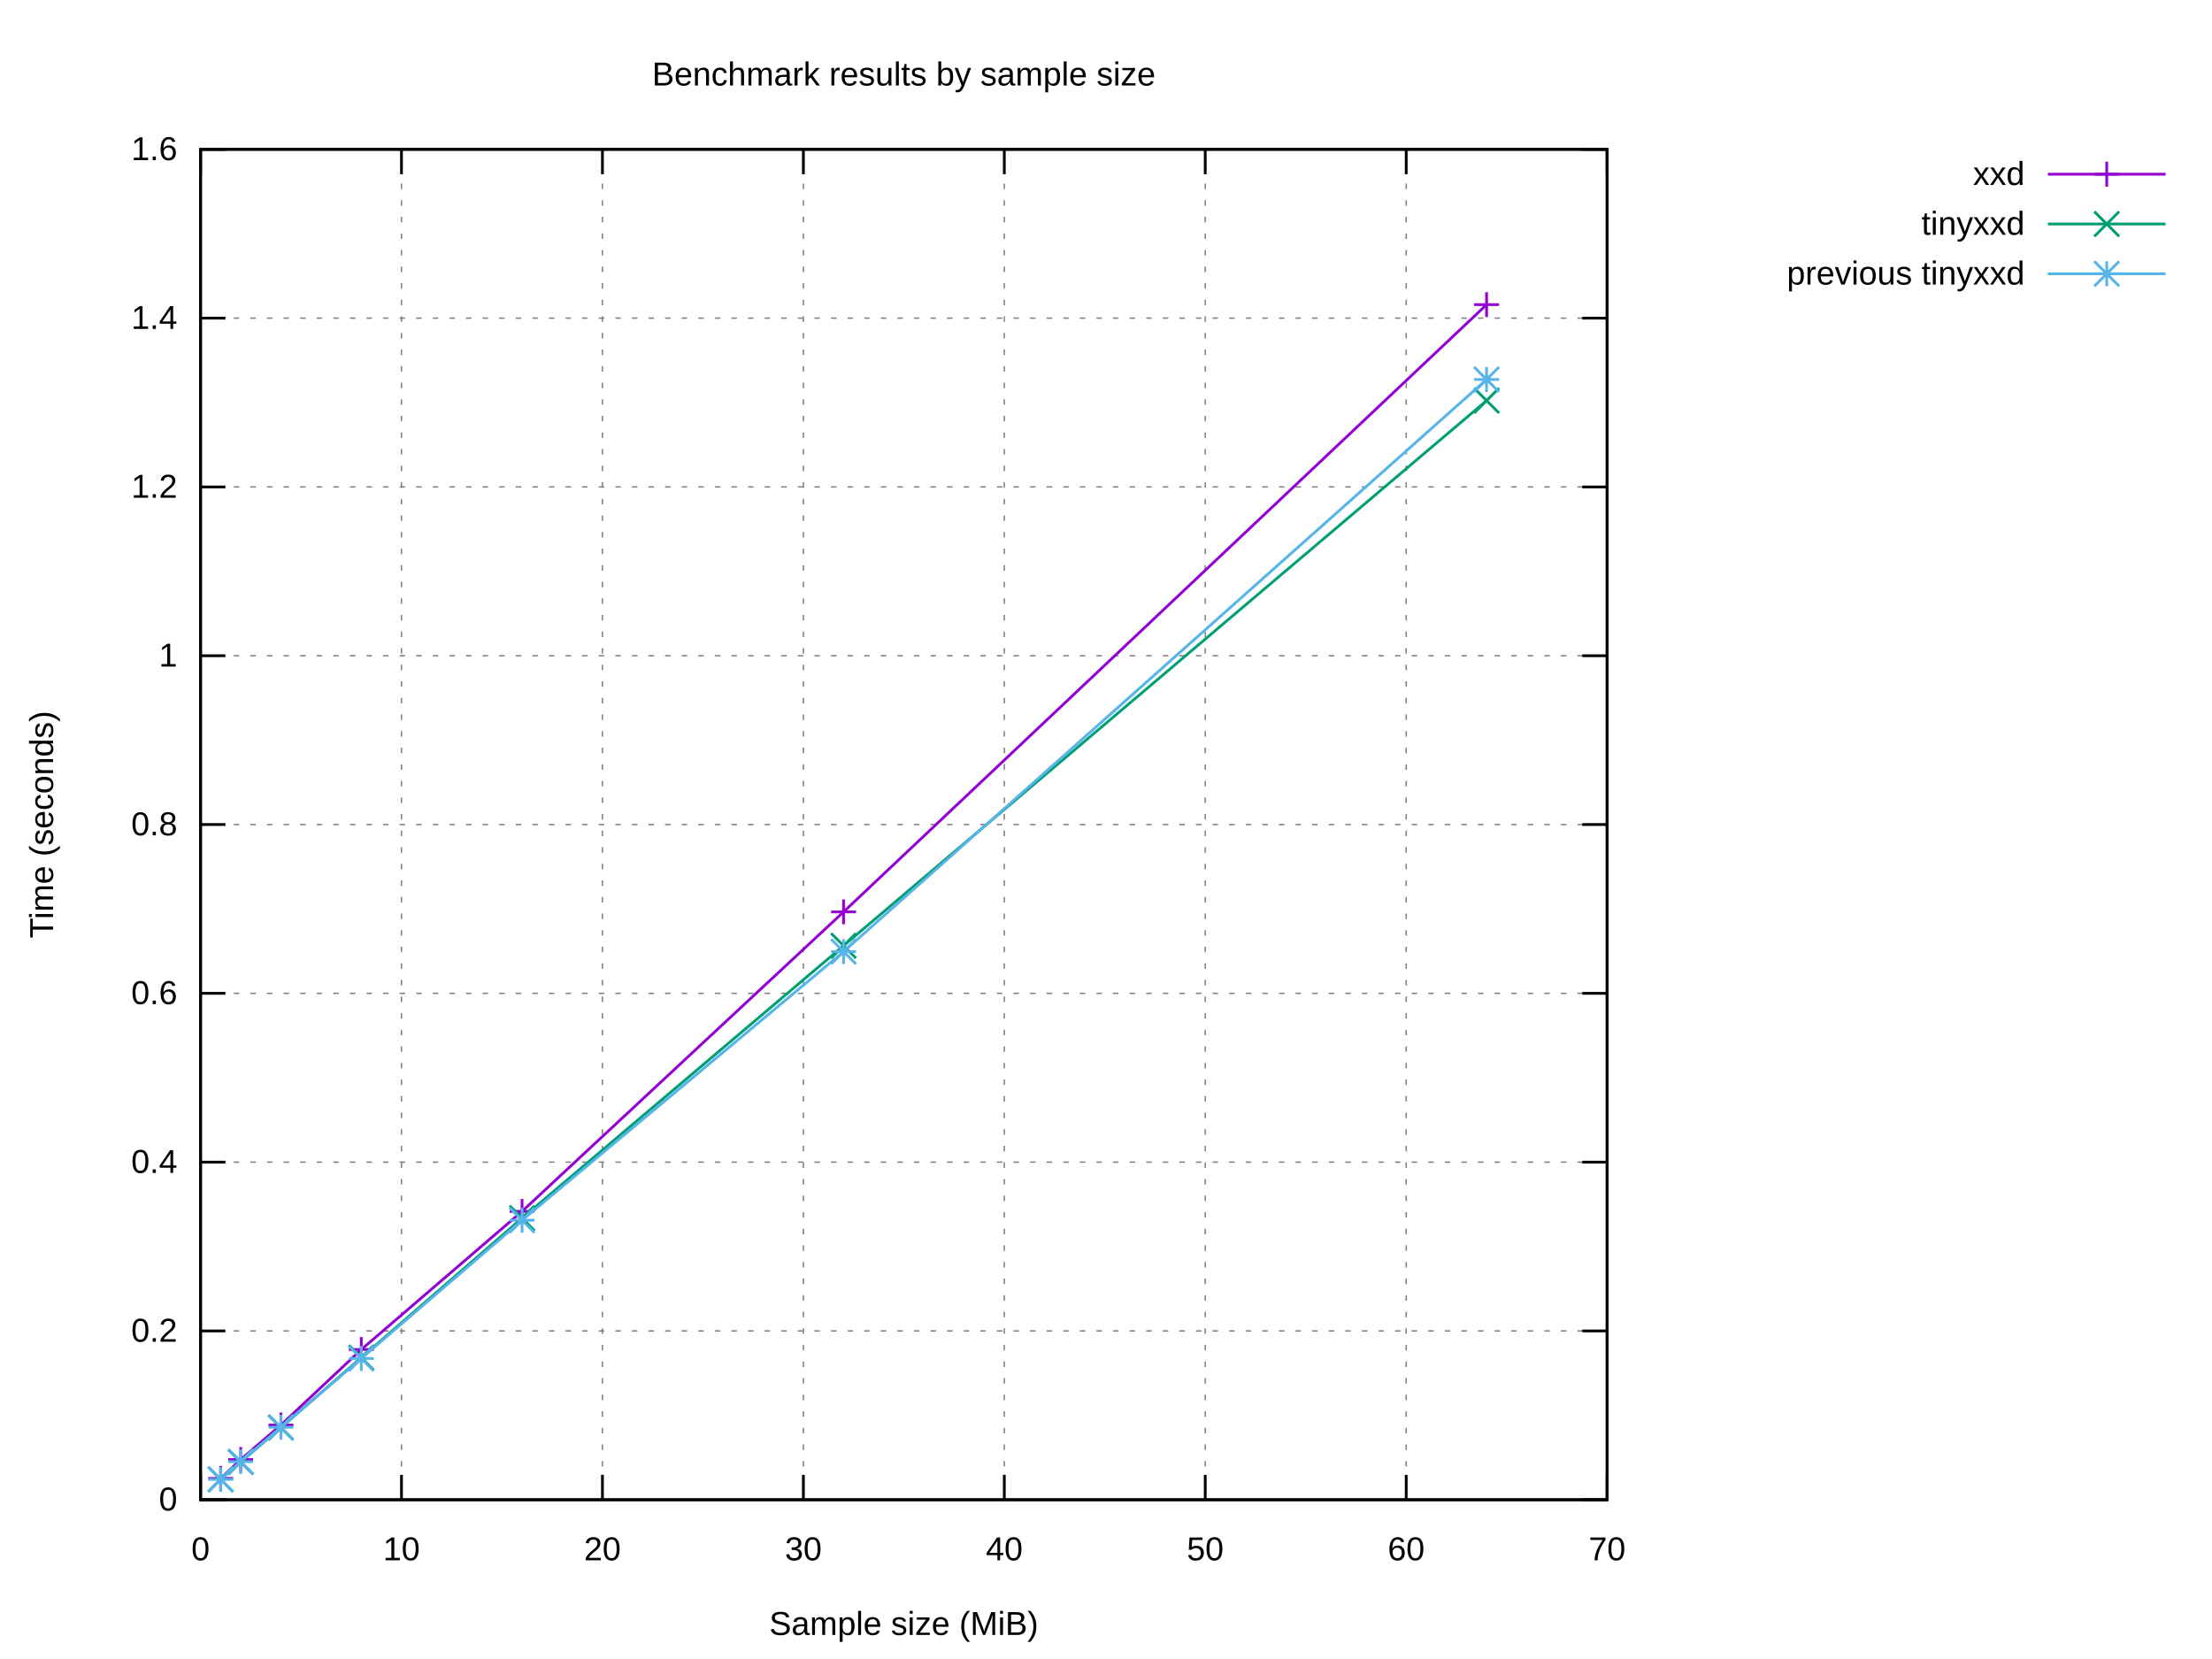
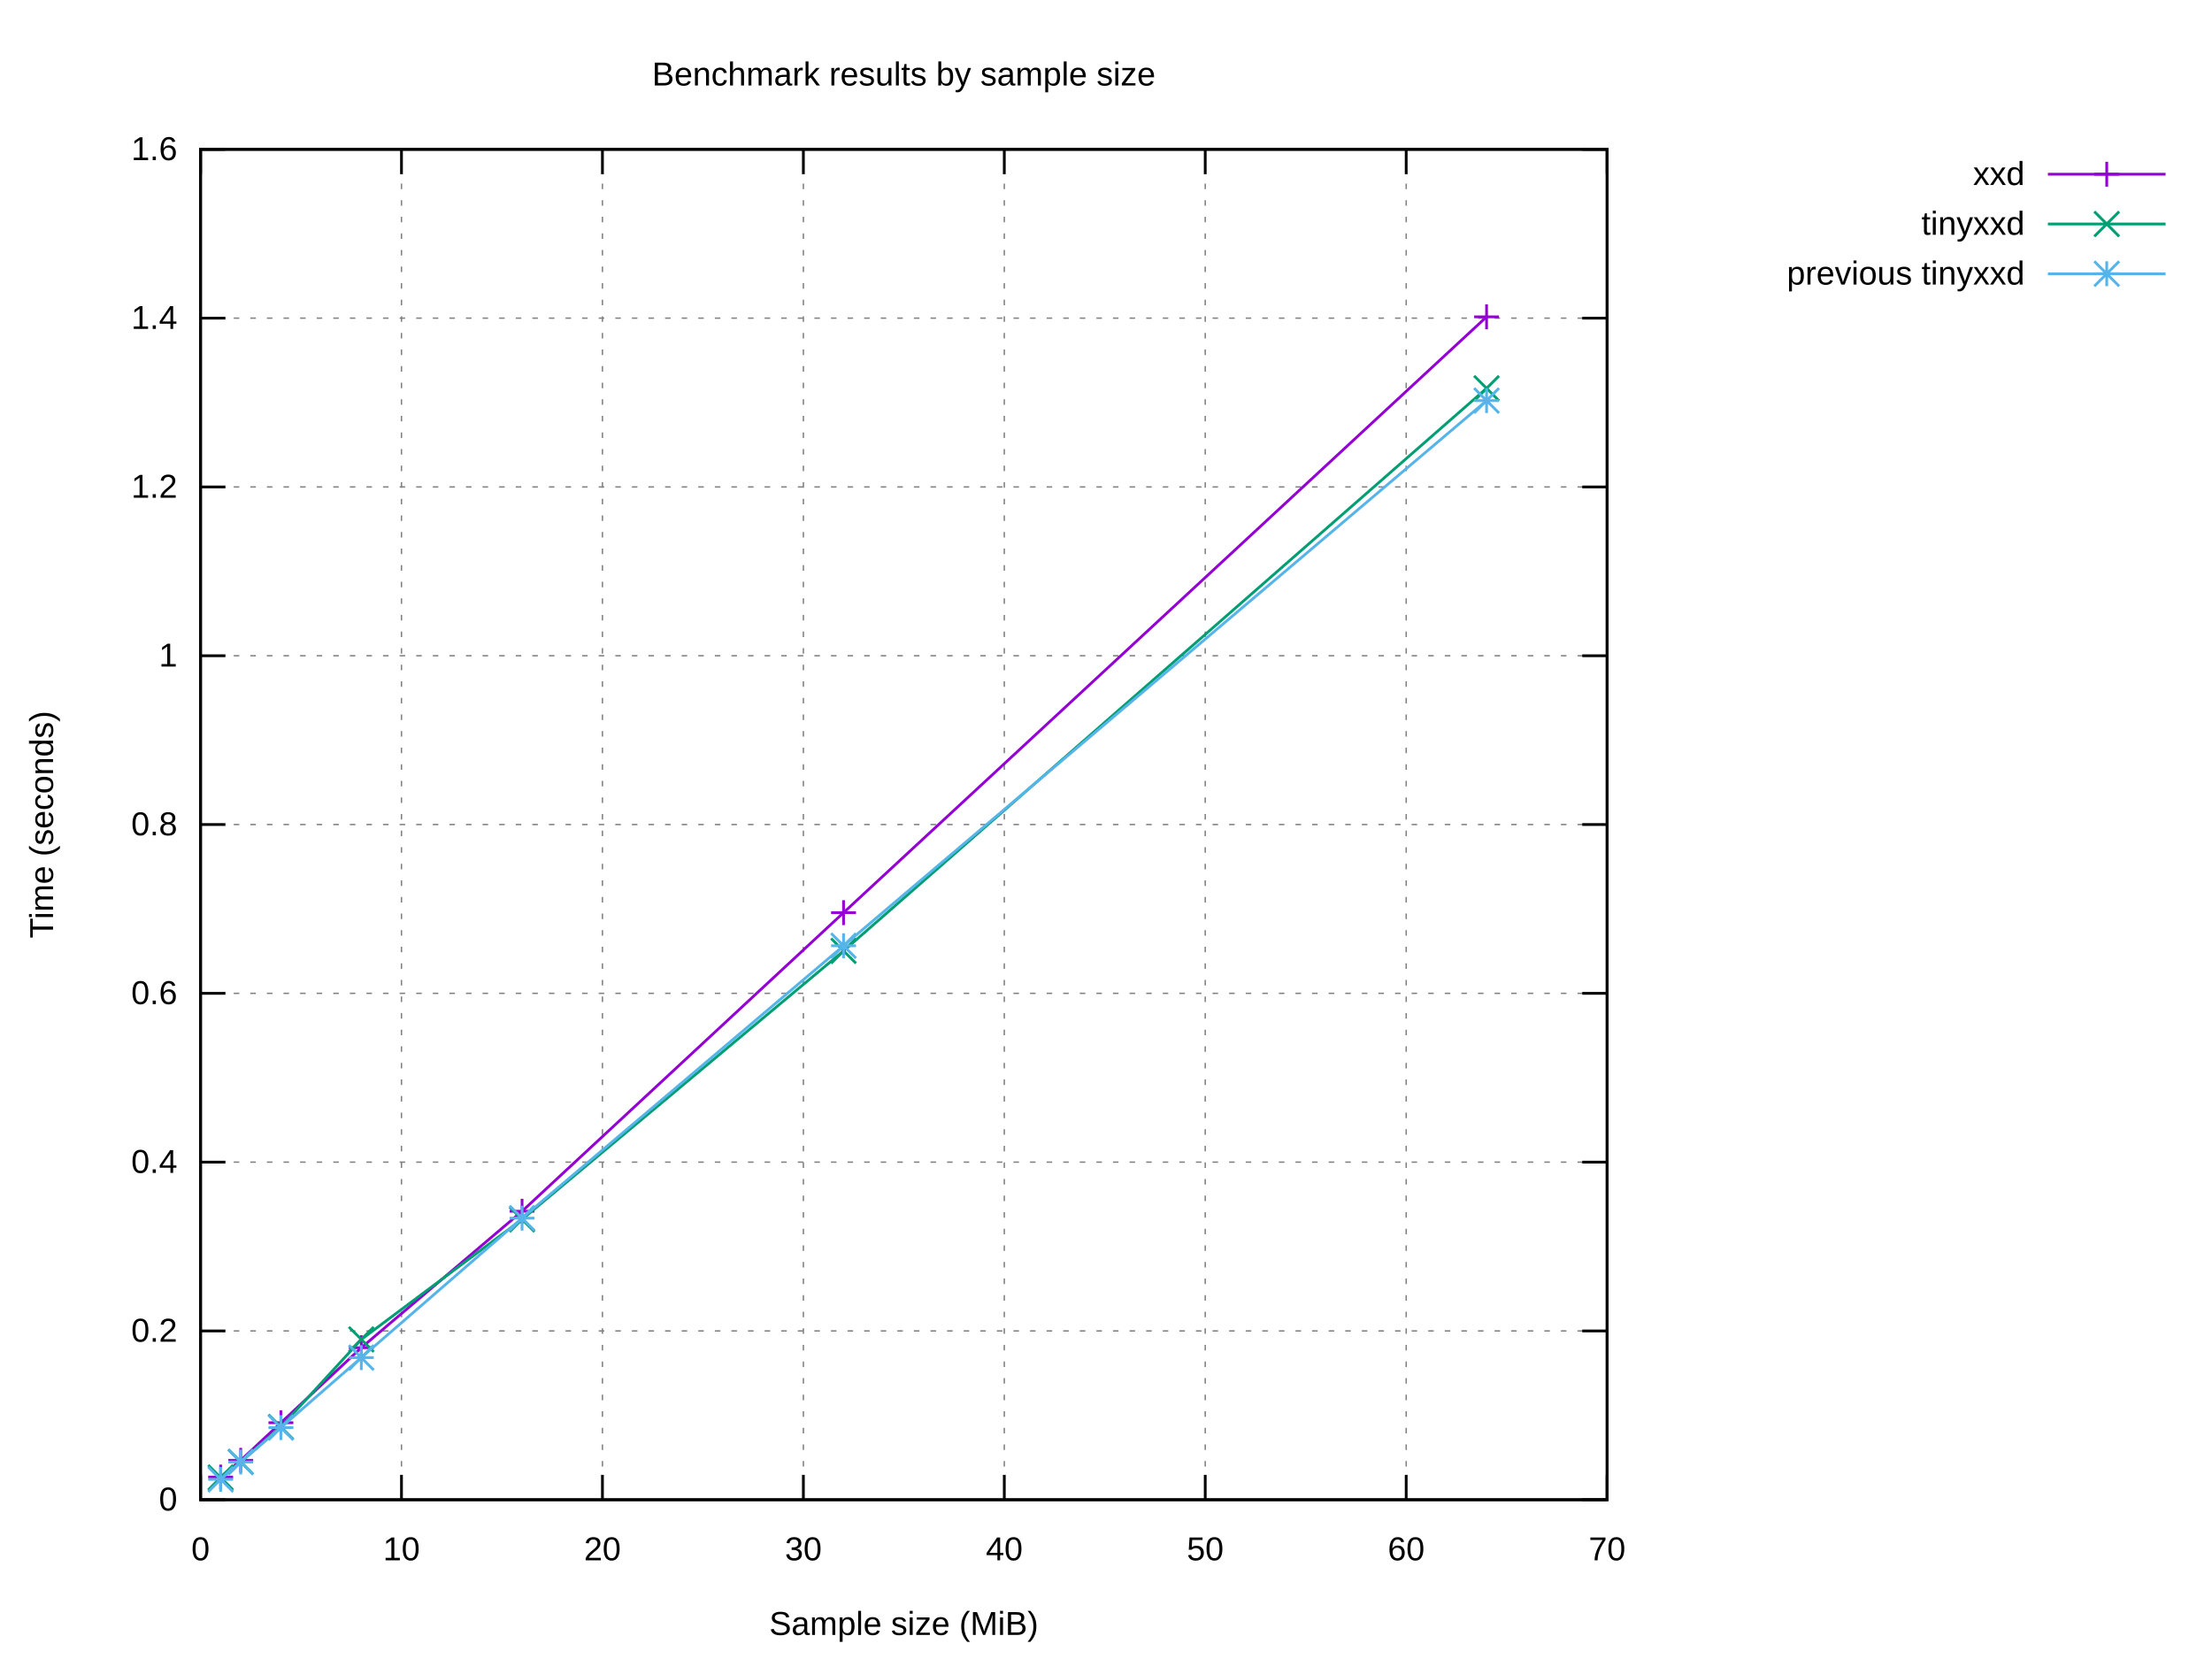
<svg xmlns="http://www.w3.org/2000/svg" xmlns:xlink="http://www.w3.org/1999/xlink" width="800" height="600" viewBox="0 0 800 600">
  <g id="gnuplot_canvas">
    <rect x="0" y="0" width="800" height="600" fill="#ffffff" />
    <defs>
      <circle id="gpDot" r="0.5" stroke-width="0.5" stroke="currentColor" />
      <path id="gpPt0" stroke-width="0.222" stroke="currentColor" d="M-1,0 h2 M0,-1 v2" />
      <path id="gpPt1" stroke-width="0.222" stroke="currentColor" d="M-1,-1 L1,1 M1,-1 L-1,1" />
      <path id="gpPt2" stroke-width="0.222" stroke="currentColor" d="M-1,0 L1,0 M0,-1 L0,1 M-1,-1 L1,1 M-1,1 L1,-1" />
      <rect id="gpPt3" stroke-width="0.222" stroke="currentColor" x="-1" y="-1" width="2" height="2" />
      <rect id="gpPt4" stroke-width="0.222" stroke="currentColor" fill="currentColor" x="-1" y="-1" width="2" height="2" />
      <circle id="gpPt5" stroke-width="0.222" stroke="currentColor" cx="0" cy="0" r="1" />
      <use xlink:href="#gpPt5" id="gpPt6" fill="currentColor" stroke="none" />
      <path id="gpPt7" stroke-width="0.222" stroke="currentColor" d="M0,-1.33 L-1.33,0.67 L1.33,0.67 z" />
      <use xlink:href="#gpPt7" id="gpPt8" fill="currentColor" stroke="none" />
      <use xlink:href="#gpPt7" id="gpPt9" stroke="currentColor" transform="rotate(180)" />
      <use xlink:href="#gpPt9" id="gpPt10" fill="currentColor" stroke="none" />
      <use xlink:href="#gpPt3" id="gpPt11" stroke="currentColor" transform="rotate(45)" />
      <use xlink:href="#gpPt11" id="gpPt12" fill="currentColor" stroke="none" />
      <path id="gpPt13" stroke-width="0.222" stroke="currentColor" d="M0,1.330 L1.265,0.411 L0.782,-1.067 L-0.782,-1.076 L-1.265,0.411 z" />
      <use xlink:href="#gpPt13" id="gpPt14" fill="currentColor" stroke="none" />
      <filter id="textbox" filterUnits="objectBoundingBox" x="0" y="0" height="1" width="1">
        <feFlood flood-color="#FFFFFF" flood-opacity="1" result="bgnd" />
        <feComposite in="SourceGraphic" in2="bgnd" operator="atop" />
      </filter>
      <filter id="greybox" filterUnits="objectBoundingBox" x="0" y="0" height="1" width="1">
        <feFlood flood-color="lightgrey" flood-opacity="1" result="grey" />
        <feComposite in="SourceGraphic" in2="grey" operator="atop" />
      </filter>
    </defs>
    <g fill="none" color="#FFFFFF" stroke="currentColor" stroke-width="1.00" stroke-linecap="butt" stroke-linejoin="miter">
</g>
    <g fill="none" color="black" stroke="currentColor" stroke-width="1.00" stroke-linecap="butt" stroke-linejoin="miter">
</g>
    <g fill="none" color="black" stroke="black" stroke-width="0.50" stroke-linecap="butt" stroke-linejoin="miter">
</g>
    <g fill="none" color="gray" stroke="currentColor" stroke-width="0.50" stroke-linecap="butt" stroke-linejoin="miter">
      <path stroke="gray" stroke-dasharray="2,4" class="gridline" d="M72.53,542.40 L581.24,542.40  " />
    </g>
    <g fill="none" color="gray" stroke="gray" stroke-width="1.00" stroke-linecap="butt" stroke-linejoin="miter">
</g>
    <g fill="none" color="black" stroke="currentColor" stroke-width="1.00" stroke-linecap="butt" stroke-linejoin="miter">
      <path stroke="black" d="M72.53,542.40 L81.53,542.40 M581.24,542.40 L572.24,542.40  " />
      <g transform="translate(64.14,546.30)" stroke="none" fill="black" font-family="Arial" font-size="12.00" text-anchor="end">
        <text>
          <tspan font-family="Arial"> 0</tspan>
        </text>
      </g>
    </g>
    <g fill="none" color="black" stroke="currentColor" stroke-width="1.00" stroke-linecap="butt" stroke-linejoin="miter">
</g>
    <g fill="none" color="black" stroke="black" stroke-width="0.50" stroke-linecap="butt" stroke-linejoin="miter">
</g>
    <g fill="none" color="gray" stroke="currentColor" stroke-width="0.50" stroke-linecap="butt" stroke-linejoin="miter">
      <path stroke="gray" stroke-dasharray="2,4" class="gridline" d="M72.53,481.35 L581.24,481.35  " />
    </g>
    <g fill="none" color="gray" stroke="gray" stroke-width="1.00" stroke-linecap="butt" stroke-linejoin="miter">
</g>
    <g fill="none" color="black" stroke="currentColor" stroke-width="1.00" stroke-linecap="butt" stroke-linejoin="miter">
      <path stroke="black" d="M72.53,481.35 L81.53,481.35 M581.24,481.35 L572.24,481.35  " />
      <g transform="translate(64.14,485.25)" stroke="none" fill="black" font-family="Arial" font-size="12.00" text-anchor="end">
        <text>
          <tspan font-family="Arial"> 0.2</tspan>
        </text>
      </g>
    </g>
    <g fill="none" color="black" stroke="currentColor" stroke-width="1.00" stroke-linecap="butt" stroke-linejoin="miter">
</g>
    <g fill="none" color="black" stroke="black" stroke-width="0.50" stroke-linecap="butt" stroke-linejoin="miter">
</g>
    <g fill="none" color="gray" stroke="currentColor" stroke-width="0.50" stroke-linecap="butt" stroke-linejoin="miter">
      <path stroke="gray" stroke-dasharray="2,4" class="gridline" d="M72.53,420.30 L581.24,420.30  " />
    </g>
    <g fill="none" color="gray" stroke="gray" stroke-width="1.00" stroke-linecap="butt" stroke-linejoin="miter">
</g>
    <g fill="none" color="black" stroke="currentColor" stroke-width="1.00" stroke-linecap="butt" stroke-linejoin="miter">
      <path stroke="black" d="M72.53,420.30 L81.53,420.30 M581.24,420.30 L572.24,420.30  " />
      <g transform="translate(64.14,424.20)" stroke="none" fill="black" font-family="Arial" font-size="12.00" text-anchor="end">
        <text>
          <tspan font-family="Arial"> 0.4</tspan>
        </text>
      </g>
    </g>
    <g fill="none" color="black" stroke="currentColor" stroke-width="1.00" stroke-linecap="butt" stroke-linejoin="miter">
</g>
    <g fill="none" color="black" stroke="black" stroke-width="0.50" stroke-linecap="butt" stroke-linejoin="miter">
</g>
    <g fill="none" color="gray" stroke="currentColor" stroke-width="0.50" stroke-linecap="butt" stroke-linejoin="miter">
      <path stroke="gray" stroke-dasharray="2,4" class="gridline" d="M72.53,359.25 L581.24,359.25  " />
    </g>
    <g fill="none" color="gray" stroke="gray" stroke-width="1.00" stroke-linecap="butt" stroke-linejoin="miter">
</g>
    <g fill="none" color="black" stroke="currentColor" stroke-width="1.00" stroke-linecap="butt" stroke-linejoin="miter">
      <path stroke="black" d="M72.53,359.25 L81.53,359.25 M581.24,359.25 L572.24,359.25  " />
      <g transform="translate(64.14,363.15)" stroke="none" fill="black" font-family="Arial" font-size="12.00" text-anchor="end">
        <text>
          <tspan font-family="Arial"> 0.6</tspan>
        </text>
      </g>
    </g>
    <g fill="none" color="black" stroke="currentColor" stroke-width="1.00" stroke-linecap="butt" stroke-linejoin="miter">
</g>
    <g fill="none" color="black" stroke="black" stroke-width="0.50" stroke-linecap="butt" stroke-linejoin="miter">
</g>
    <g fill="none" color="gray" stroke="currentColor" stroke-width="0.50" stroke-linecap="butt" stroke-linejoin="miter">
      <path stroke="gray" stroke-dasharray="2,4" class="gridline" d="M72.53,298.20 L581.24,298.20  " />
    </g>
    <g fill="none" color="gray" stroke="gray" stroke-width="1.00" stroke-linecap="butt" stroke-linejoin="miter">
</g>
    <g fill="none" color="black" stroke="currentColor" stroke-width="1.00" stroke-linecap="butt" stroke-linejoin="miter">
      <path stroke="black" d="M72.53,298.20 L81.53,298.20 M581.24,298.20 L572.24,298.20  " />
      <g transform="translate(64.14,302.10)" stroke="none" fill="black" font-family="Arial" font-size="12.00" text-anchor="end">
        <text>
          <tspan font-family="Arial"> 0.8</tspan>
        </text>
      </g>
    </g>
    <g fill="none" color="black" stroke="currentColor" stroke-width="1.00" stroke-linecap="butt" stroke-linejoin="miter">
</g>
    <g fill="none" color="black" stroke="black" stroke-width="0.50" stroke-linecap="butt" stroke-linejoin="miter">
</g>
    <g fill="none" color="gray" stroke="currentColor" stroke-width="0.50" stroke-linecap="butt" stroke-linejoin="miter">
      <path stroke="gray" stroke-dasharray="2,4" class="gridline" d="M72.53,237.16 L581.24,237.16  " />
    </g>
    <g fill="none" color="gray" stroke="gray" stroke-width="1.00" stroke-linecap="butt" stroke-linejoin="miter">
</g>
    <g fill="none" color="black" stroke="currentColor" stroke-width="1.00" stroke-linecap="butt" stroke-linejoin="miter">
      <path stroke="black" d="M72.53,237.16 L81.53,237.16 M581.24,237.16 L572.24,237.16  " />
      <g transform="translate(64.14,241.06)" stroke="none" fill="black" font-family="Arial" font-size="12.00" text-anchor="end">
        <text>
          <tspan font-family="Arial"> 1</tspan>
        </text>
      </g>
    </g>
    <g fill="none" color="black" stroke="currentColor" stroke-width="1.00" stroke-linecap="butt" stroke-linejoin="miter">
</g>
    <g fill="none" color="black" stroke="black" stroke-width="0.50" stroke-linecap="butt" stroke-linejoin="miter">
</g>
    <g fill="none" color="gray" stroke="currentColor" stroke-width="0.50" stroke-linecap="butt" stroke-linejoin="miter">
      <path stroke="gray" stroke-dasharray="2,4" class="gridline" d="M72.53,176.11 L581.24,176.11  " />
    </g>
    <g fill="none" color="gray" stroke="gray" stroke-width="1.00" stroke-linecap="butt" stroke-linejoin="miter">
</g>
    <g fill="none" color="black" stroke="currentColor" stroke-width="1.00" stroke-linecap="butt" stroke-linejoin="miter">
      <path stroke="black" d="M72.53,176.11 L81.53,176.11 M581.24,176.11 L572.24,176.11  " />
      <g transform="translate(64.14,180.01)" stroke="none" fill="black" font-family="Arial" font-size="12.00" text-anchor="end">
        <text>
          <tspan font-family="Arial"> 1.2</tspan>
        </text>
      </g>
    </g>
    <g fill="none" color="black" stroke="currentColor" stroke-width="1.00" stroke-linecap="butt" stroke-linejoin="miter">
</g>
    <g fill="none" color="black" stroke="black" stroke-width="0.50" stroke-linecap="butt" stroke-linejoin="miter">
</g>
    <g fill="none" color="gray" stroke="currentColor" stroke-width="0.50" stroke-linecap="butt" stroke-linejoin="miter">
      <path stroke="gray" stroke-dasharray="2,4" class="gridline" d="M72.53,115.06 L581.24,115.06  " />
    </g>
    <g fill="none" color="gray" stroke="gray" stroke-width="1.00" stroke-linecap="butt" stroke-linejoin="miter">
</g>
    <g fill="none" color="black" stroke="currentColor" stroke-width="1.00" stroke-linecap="butt" stroke-linejoin="miter">
      <path stroke="black" d="M72.53,115.06 L81.53,115.06 M581.24,115.06 L572.24,115.06  " />
      <g transform="translate(64.14,118.96)" stroke="none" fill="black" font-family="Arial" font-size="12.00" text-anchor="end">
        <text>
          <tspan font-family="Arial"> 1.4</tspan>
        </text>
      </g>
    </g>
    <g fill="none" color="black" stroke="currentColor" stroke-width="1.00" stroke-linecap="butt" stroke-linejoin="miter">
</g>
    <g fill="none" color="black" stroke="black" stroke-width="0.50" stroke-linecap="butt" stroke-linejoin="miter">
</g>
    <g fill="none" color="gray" stroke="currentColor" stroke-width="0.50" stroke-linecap="butt" stroke-linejoin="miter">
      <path stroke="gray" stroke-dasharray="2,4" class="gridline" d="M72.53,54.01 L581.24,54.01  " />
    </g>
    <g fill="none" color="gray" stroke="gray" stroke-width="1.00" stroke-linecap="butt" stroke-linejoin="miter">
</g>
    <g fill="none" color="black" stroke="currentColor" stroke-width="1.00" stroke-linecap="butt" stroke-linejoin="miter">
      <path stroke="black" d="M72.53,54.01 L81.53,54.01 M581.24,54.01 L572.24,54.01  " />
      <g transform="translate(64.14,57.91)" stroke="none" fill="black" font-family="Arial" font-size="12.00" text-anchor="end">
        <text>
          <tspan font-family="Arial"> 1.6</tspan>
        </text>
      </g>
    </g>
    <g fill="none" color="black" stroke="currentColor" stroke-width="1.00" stroke-linecap="butt" stroke-linejoin="miter">
</g>
    <g fill="none" color="black" stroke="black" stroke-width="0.50" stroke-linecap="butt" stroke-linejoin="miter">
</g>
    <g fill="none" color="gray" stroke="currentColor" stroke-width="0.50" stroke-linecap="butt" stroke-linejoin="miter">
      <path stroke="gray" stroke-dasharray="2,4" class="gridline" d="M72.53,542.40 L72.53,54.01  " />
    </g>
    <g fill="none" color="gray" stroke="gray" stroke-width="1.00" stroke-linecap="butt" stroke-linejoin="miter">
</g>
    <g fill="none" color="black" stroke="currentColor" stroke-width="1.00" stroke-linecap="butt" stroke-linejoin="miter">
      <path stroke="black" d="M72.53,542.40 L72.53,533.40 M72.53,54.01 L72.53,63.01  " />
      <g transform="translate(72.53,564.30)" stroke="none" fill="black" font-family="Arial" font-size="12.00" text-anchor="middle">
        <text>
          <tspan font-family="Arial"> 0</tspan>
        </text>
      </g>
    </g>
    <g fill="none" color="black" stroke="currentColor" stroke-width="1.00" stroke-linecap="butt" stroke-linejoin="miter">
</g>
    <g fill="none" color="black" stroke="black" stroke-width="0.50" stroke-linecap="butt" stroke-linejoin="miter">
</g>
    <g fill="none" color="gray" stroke="currentColor" stroke-width="0.50" stroke-linecap="butt" stroke-linejoin="miter">
      <path stroke="gray" stroke-dasharray="2,4" class="gridline" d="M145.20,542.40 L145.20,54.01  " />
    </g>
    <g fill="none" color="gray" stroke="gray" stroke-width="1.00" stroke-linecap="butt" stroke-linejoin="miter">
</g>
    <g fill="none" color="black" stroke="currentColor" stroke-width="1.00" stroke-linecap="butt" stroke-linejoin="miter">
      <path stroke="black" d="M145.20,542.40 L145.20,533.40 M145.20,54.01 L145.20,63.01  " />
      <g transform="translate(145.20,564.30)" stroke="none" fill="black" font-family="Arial" font-size="12.00" text-anchor="middle">
        <text>
          <tspan font-family="Arial"> 10</tspan>
        </text>
      </g>
    </g>
    <g fill="none" color="black" stroke="currentColor" stroke-width="1.00" stroke-linecap="butt" stroke-linejoin="miter">
</g>
    <g fill="none" color="black" stroke="black" stroke-width="0.50" stroke-linecap="butt" stroke-linejoin="miter">
</g>
    <g fill="none" color="gray" stroke="currentColor" stroke-width="0.50" stroke-linecap="butt" stroke-linejoin="miter">
      <path stroke="gray" stroke-dasharray="2,4" class="gridline" d="M217.88,542.40 L217.88,54.01  " />
    </g>
    <g fill="none" color="gray" stroke="gray" stroke-width="1.00" stroke-linecap="butt" stroke-linejoin="miter">
</g>
    <g fill="none" color="black" stroke="currentColor" stroke-width="1.00" stroke-linecap="butt" stroke-linejoin="miter">
      <path stroke="black" d="M217.88,542.40 L217.88,533.40 M217.88,54.01 L217.88,63.01  " />
      <g transform="translate(217.88,564.30)" stroke="none" fill="black" font-family="Arial" font-size="12.00" text-anchor="middle">
        <text>
          <tspan font-family="Arial"> 20</tspan>
        </text>
      </g>
    </g>
    <g fill="none" color="black" stroke="currentColor" stroke-width="1.00" stroke-linecap="butt" stroke-linejoin="miter">
</g>
    <g fill="none" color="black" stroke="black" stroke-width="0.50" stroke-linecap="butt" stroke-linejoin="miter">
</g>
    <g fill="none" color="gray" stroke="currentColor" stroke-width="0.50" stroke-linecap="butt" stroke-linejoin="miter">
      <path stroke="gray" stroke-dasharray="2,4" class="gridline" d="M290.55,542.40 L290.55,54.01  " />
    </g>
    <g fill="none" color="gray" stroke="gray" stroke-width="1.00" stroke-linecap="butt" stroke-linejoin="miter">
</g>
    <g fill="none" color="black" stroke="currentColor" stroke-width="1.00" stroke-linecap="butt" stroke-linejoin="miter">
      <path stroke="black" d="M290.55,542.40 L290.55,533.40 M290.55,54.01 L290.55,63.01  " />
      <g transform="translate(290.55,564.30)" stroke="none" fill="black" font-family="Arial" font-size="12.00" text-anchor="middle">
        <text>
          <tspan font-family="Arial"> 30</tspan>
        </text>
      </g>
    </g>
    <g fill="none" color="black" stroke="currentColor" stroke-width="1.00" stroke-linecap="butt" stroke-linejoin="miter">
</g>
    <g fill="none" color="black" stroke="black" stroke-width="0.50" stroke-linecap="butt" stroke-linejoin="miter">
</g>
    <g fill="none" color="gray" stroke="currentColor" stroke-width="0.50" stroke-linecap="butt" stroke-linejoin="miter">
      <path stroke="gray" stroke-dasharray="2,4" class="gridline" d="M363.22,542.40 L363.22,54.01  " />
    </g>
    <g fill="none" color="gray" stroke="gray" stroke-width="1.00" stroke-linecap="butt" stroke-linejoin="miter">
</g>
    <g fill="none" color="black" stroke="currentColor" stroke-width="1.00" stroke-linecap="butt" stroke-linejoin="miter">
      <path stroke="black" d="M363.22,542.40 L363.22,533.40 M363.22,54.01 L363.22,63.01  " />
      <g transform="translate(363.22,564.30)" stroke="none" fill="black" font-family="Arial" font-size="12.00" text-anchor="middle">
        <text>
          <tspan font-family="Arial"> 40</tspan>
        </text>
      </g>
    </g>
    <g fill="none" color="black" stroke="currentColor" stroke-width="1.00" stroke-linecap="butt" stroke-linejoin="miter">
</g>
    <g fill="none" color="black" stroke="black" stroke-width="0.50" stroke-linecap="butt" stroke-linejoin="miter">
</g>
    <g fill="none" color="gray" stroke="currentColor" stroke-width="0.50" stroke-linecap="butt" stroke-linejoin="miter">
      <path stroke="gray" stroke-dasharray="2,4" class="gridline" d="M435.89,542.40 L435.89,54.01  " />
    </g>
    <g fill="none" color="gray" stroke="gray" stroke-width="1.00" stroke-linecap="butt" stroke-linejoin="miter">
</g>
    <g fill="none" color="black" stroke="currentColor" stroke-width="1.00" stroke-linecap="butt" stroke-linejoin="miter">
      <path stroke="black" d="M435.89,542.40 L435.89,533.40 M435.89,54.01 L435.89,63.01  " />
      <g transform="translate(435.89,564.30)" stroke="none" fill="black" font-family="Arial" font-size="12.00" text-anchor="middle">
        <text>
          <tspan font-family="Arial"> 50</tspan>
        </text>
      </g>
    </g>
    <g fill="none" color="black" stroke="currentColor" stroke-width="1.00" stroke-linecap="butt" stroke-linejoin="miter">
</g>
    <g fill="none" color="black" stroke="black" stroke-width="0.50" stroke-linecap="butt" stroke-linejoin="miter">
</g>
    <g fill="none" color="gray" stroke="currentColor" stroke-width="0.50" stroke-linecap="butt" stroke-linejoin="miter">
      <path stroke="gray" stroke-dasharray="2,4" class="gridline" d="M508.57,542.40 L508.57,54.01  " />
    </g>
    <g fill="none" color="gray" stroke="gray" stroke-width="1.00" stroke-linecap="butt" stroke-linejoin="miter">
</g>
    <g fill="none" color="black" stroke="currentColor" stroke-width="1.00" stroke-linecap="butt" stroke-linejoin="miter">
      <path stroke="black" d="M508.57,542.40 L508.57,533.40 M508.57,54.01 L508.57,63.01  " />
      <g transform="translate(508.57,564.30)" stroke="none" fill="black" font-family="Arial" font-size="12.00" text-anchor="middle">
        <text>
          <tspan font-family="Arial"> 60</tspan>
        </text>
      </g>
    </g>
    <g fill="none" color="black" stroke="currentColor" stroke-width="1.00" stroke-linecap="butt" stroke-linejoin="miter">
</g>
    <g fill="none" color="black" stroke="black" stroke-width="0.50" stroke-linecap="butt" stroke-linejoin="miter">
</g>
    <g fill="none" color="gray" stroke="currentColor" stroke-width="0.50" stroke-linecap="butt" stroke-linejoin="miter">
      <path stroke="gray" stroke-dasharray="2,4" class="gridline" d="M581.24,542.40 L581.24,54.01  " />
    </g>
    <g fill="none" color="gray" stroke="gray" stroke-width="1.00" stroke-linecap="butt" stroke-linejoin="miter">
</g>
    <g fill="none" color="black" stroke="currentColor" stroke-width="1.00" stroke-linecap="butt" stroke-linejoin="miter">
      <path stroke="black" d="M581.24,542.40 L581.24,533.40 M581.24,54.01 L581.24,63.01  " />
      <g transform="translate(581.24,564.30)" stroke="none" fill="black" font-family="Arial" font-size="12.00" text-anchor="middle">
        <text>
          <tspan font-family="Arial"> 70</tspan>
        </text>
      </g>
    </g>
    <g fill="none" color="black" stroke="currentColor" stroke-width="1.00" stroke-linecap="butt" stroke-linejoin="miter">
</g>
    <g fill="none" color="black" stroke="currentColor" stroke-width="1.00" stroke-linecap="butt" stroke-linejoin="miter">
      <path stroke="black" d="M72.53,54.01 L72.53,542.40 L581.24,542.40 L581.24,54.01 L72.53,54.01 Z  " />
    </g>
    <g fill="none" color="black" stroke="currentColor" stroke-width="1.00" stroke-linecap="butt" stroke-linejoin="miter">
</g>
    <g id="gnuplot_plot_1">
      <g fill="none" color="black" stroke="currentColor" stroke-width="1.00" stroke-linecap="butt" stroke-linejoin="miter">
        <g transform="translate(732.26,66.91)" stroke="none" fill="black" font-family="Arial" font-size="12.00" text-anchor="end">
          <text>
            <tspan font-family="Arial">xxd</tspan>
          </text>
        </g>
      </g>
      <g fill="none" color="black" stroke="currentColor" stroke-width="1.00" stroke-linecap="butt" stroke-linejoin="miter">
-         <path stroke="rgb(148,   0, 211)" d="M740.65,63.01 L783.21,63.01 M537.64,110.18 L305.08,329.80 L188.81,438.11 L130.67,488.07 L101.60,515.38 L87.06,527.85   L79.80,534.69  " />
-         <use xlink:href="#gpPt0" transform="translate(537.64,110.18) scale(4.50)" color="rgb(148,   0, 211)" />
-         <use xlink:href="#gpPt0" transform="translate(305.08,329.80) scale(4.50)" color="rgb(148,   0, 211)" />
-         <use xlink:href="#gpPt0" transform="translate(188.81,438.11) scale(4.50)" color="rgb(148,   0, 211)" />
-         <use xlink:href="#gpPt0" transform="translate(130.67,488.07) scale(4.50)" color="rgb(148,   0, 211)" />
-         <use xlink:href="#gpPt0" transform="translate(101.60,515.38) scale(4.50)" color="rgb(148,   0, 211)" />
-         <use xlink:href="#gpPt0" transform="translate(87.06,527.85) scale(4.50)" color="rgb(148,   0, 211)" />
-         <use xlink:href="#gpPt0" transform="translate(79.80,534.69) scale(4.50)" color="rgb(148,   0, 211)" />
+         <path stroke="rgb(148,   0, 211)" d="M740.65,63.01 L783.21,63.01 M537.64,114.59 L305.08,330.07 L188.81,438.06 L130.67,487.42 L101.60,514.55 L87.06,528.14   L79.80,534.20  " />
+         <use xlink:href="#gpPt0" transform="translate(537.64,114.59) scale(4.50)" color="rgb(148,   0, 211)" />
+         <use xlink:href="#gpPt0" transform="translate(305.08,330.07) scale(4.50)" color="rgb(148,   0, 211)" />
+         <use xlink:href="#gpPt0" transform="translate(188.81,438.06) scale(4.50)" color="rgb(148,   0, 211)" />
+         <use xlink:href="#gpPt0" transform="translate(130.67,487.42) scale(4.50)" color="rgb(148,   0, 211)" />
+         <use xlink:href="#gpPt0" transform="translate(101.60,514.55) scale(4.50)" color="rgb(148,   0, 211)" />
+         <use xlink:href="#gpPt0" transform="translate(87.06,528.14) scale(4.50)" color="rgb(148,   0, 211)" />
+         <use xlink:href="#gpPt0" transform="translate(79.80,534.20) scale(4.50)" color="rgb(148,   0, 211)" />
        <use xlink:href="#gpPt0" transform="translate(761.93,63.01) scale(4.50)" color="rgb(148,   0, 211)" />
      </g>
    </g>
    <g id="gnuplot_plot_2">
      <g fill="none" color="black" stroke="currentColor" stroke-width="1.00" stroke-linecap="butt" stroke-linejoin="miter">
        <g transform="translate(732.26,84.91)" stroke="none" fill="black" font-family="Arial" font-size="12.00" text-anchor="end">
          <text>
            <tspan font-family="Arial">tinyxxd</tspan>
          </text>
        </g>
      </g>
      <g fill="none" color="black" stroke="currentColor" stroke-width="1.00" stroke-linecap="butt" stroke-linejoin="miter">
-         <path stroke="rgb(  0, 158, 115)" d="M740.65,81.01 L783.21,81.01 M537.64,144.88 L305.08,342.04 L188.81,440.56 L130.67,491.00 L101.60,516.30 L87.06,528.76   L79.80,535.03  " />
-         <use xlink:href="#gpPt1" transform="translate(537.64,144.88) scale(4.50)" color="rgb(  0, 158, 115)" />
-         <use xlink:href="#gpPt1" transform="translate(305.08,342.04) scale(4.50)" color="rgb(  0, 158, 115)" />
-         <use xlink:href="#gpPt1" transform="translate(188.81,440.56) scale(4.50)" color="rgb(  0, 158, 115)" />
-         <use xlink:href="#gpPt1" transform="translate(130.67,491.00) scale(4.50)" color="rgb(  0, 158, 115)" />
-         <use xlink:href="#gpPt1" transform="translate(101.60,516.30) scale(4.50)" color="rgb(  0, 158, 115)" />
-         <use xlink:href="#gpPt1" transform="translate(87.06,528.76) scale(4.50)" color="rgb(  0, 158, 115)" />
-         <use xlink:href="#gpPt1" transform="translate(79.80,535.03) scale(4.50)" color="rgb(  0, 158, 115)" />
+         <path stroke="rgb(  0, 158, 115)" d="M740.65,81.01 L783.21,81.01 M537.64,140.44 L305.08,343.90 L188.81,441.00 L130.67,484.41 L101.60,516.08 L87.06,528.72   L79.80,534.36  " />
+         <use xlink:href="#gpPt1" transform="translate(537.64,140.44) scale(4.50)" color="rgb(  0, 158, 115)" />
+         <use xlink:href="#gpPt1" transform="translate(305.08,343.90) scale(4.50)" color="rgb(  0, 158, 115)" />
+         <use xlink:href="#gpPt1" transform="translate(188.81,441.00) scale(4.50)" color="rgb(  0, 158, 115)" />
+         <use xlink:href="#gpPt1" transform="translate(130.67,484.41) scale(4.50)" color="rgb(  0, 158, 115)" />
+         <use xlink:href="#gpPt1" transform="translate(101.60,516.08) scale(4.50)" color="rgb(  0, 158, 115)" />
+         <use xlink:href="#gpPt1" transform="translate(87.06,528.72) scale(4.50)" color="rgb(  0, 158, 115)" />
+         <use xlink:href="#gpPt1" transform="translate(79.80,534.36) scale(4.50)" color="rgb(  0, 158, 115)" />
        <use xlink:href="#gpPt1" transform="translate(761.93,81.01) scale(4.50)" color="rgb(  0, 158, 115)" />
      </g>
    </g>
    <g id="gnuplot_plot_3">
      <g fill="none" color="black" stroke="currentColor" stroke-width="1.00" stroke-linecap="butt" stroke-linejoin="miter">
        <g transform="translate(732.26,102.91)" stroke="none" fill="black" font-family="Arial" font-size="12.00" text-anchor="end">
          <text>
            <tspan font-family="Arial">previous tinyxxd</tspan>
          </text>
        </g>
      </g>
      <g fill="none" color="black" stroke="currentColor" stroke-width="1.00" stroke-linecap="butt" stroke-linejoin="miter">
-         <path stroke="rgb( 86, 180, 233)" d="M740.65,99.01 L783.21,99.01 M537.64,137.24 L305.08,344.17 L188.81,441.32 L130.67,491.31 L101.60,516.20 L87.06,528.64   L79.80,535.05  " />
-         <use xlink:href="#gpPt2" transform="translate(537.64,137.24) scale(4.50)" color="rgb( 86, 180, 233)" />
-         <use xlink:href="#gpPt2" transform="translate(305.08,344.17) scale(4.50)" color="rgb( 86, 180, 233)" />
-         <use xlink:href="#gpPt2" transform="translate(188.81,441.32) scale(4.50)" color="rgb( 86, 180, 233)" />
-         <use xlink:href="#gpPt2" transform="translate(130.67,491.31) scale(4.50)" color="rgb( 86, 180, 233)" />
-         <use xlink:href="#gpPt2" transform="translate(101.60,516.20) scale(4.50)" color="rgb( 86, 180, 233)" />
-         <use xlink:href="#gpPt2" transform="translate(87.06,528.64) scale(4.50)" color="rgb( 86, 180, 233)" />
-         <use xlink:href="#gpPt2" transform="translate(79.80,535.05) scale(4.50)" color="rgb( 86, 180, 233)" />
+         <path stroke="rgb( 86, 180, 233)" d="M740.65,99.01 L783.21,99.01 M537.64,144.88 L305.08,342.04 L188.81,440.56 L130.67,491.00 L101.60,516.30 L87.06,528.76   L79.80,535.03  " />
+         <use xlink:href="#gpPt2" transform="translate(537.64,144.88) scale(4.50)" color="rgb( 86, 180, 233)" />
+         <use xlink:href="#gpPt2" transform="translate(305.08,342.04) scale(4.50)" color="rgb( 86, 180, 233)" />
+         <use xlink:href="#gpPt2" transform="translate(188.81,440.56) scale(4.50)" color="rgb( 86, 180, 233)" />
+         <use xlink:href="#gpPt2" transform="translate(130.67,491.00) scale(4.50)" color="rgb( 86, 180, 233)" />
+         <use xlink:href="#gpPt2" transform="translate(101.60,516.30) scale(4.50)" color="rgb( 86, 180, 233)" />
+         <use xlink:href="#gpPt2" transform="translate(87.06,528.76) scale(4.50)" color="rgb( 86, 180, 233)" />
+         <use xlink:href="#gpPt2" transform="translate(79.80,535.03) scale(4.50)" color="rgb( 86, 180, 233)" />
        <use xlink:href="#gpPt2" transform="translate(761.93,99.01) scale(4.50)" color="rgb( 86, 180, 233)" />
      </g>
    </g>
    <g fill="none" color="#FFFFFF" stroke="rgb( 86, 180, 233)" stroke-width="2.00" stroke-linecap="butt" stroke-linejoin="miter">
</g>
    <g fill="none" color="black" stroke="currentColor" stroke-width="2.00" stroke-linecap="butt" stroke-linejoin="miter">
</g>
    <g fill="none" color="black" stroke="black" stroke-width="1.00" stroke-linecap="butt" stroke-linejoin="miter">
</g>
    <g fill="none" color="black" stroke="currentColor" stroke-width="1.00" stroke-linecap="butt" stroke-linejoin="miter">
      <path stroke="black" d="M72.53,54.01 L72.53,542.40 L581.24,542.40 L581.24,54.01 L72.53,54.01 Z  " />
      <g transform="translate(19.18,298.21) rotate(270.00)" stroke="none" fill="black" font-family="Arial" font-size="12.00" text-anchor="middle">
        <text>
          <tspan font-family="Arial">Time (seconds)</tspan>
        </text>
      </g>
    </g>
    <g fill="none" color="black" stroke="currentColor" stroke-width="1.00" stroke-linecap="butt" stroke-linejoin="miter">
      <g transform="translate(326.88,591.30)" stroke="none" fill="black" font-family="Arial" font-size="12.00" text-anchor="middle">
        <text>
          <tspan font-family="Arial">Sample size (MiB)</tspan>
        </text>
      </g>
    </g>
    <g fill="none" color="black" stroke="currentColor" stroke-width="1.00" stroke-linecap="butt" stroke-linejoin="miter">
</g>
    <g fill="none" color="black" stroke="currentColor" stroke-width="1.00" stroke-linecap="butt" stroke-linejoin="miter">
      <g transform="translate(326.88,30.91)" stroke="none" fill="black" font-family="Arial" font-size="12.00" text-anchor="middle">
        <text>
          <tspan font-family="Arial">Benchmark results by sample size</tspan>
        </text>
      </g>
    </g>
    <g fill="none" color="black" stroke="currentColor" stroke-width="1.00" stroke-linecap="butt" stroke-linejoin="miter">
</g>
  </g>
</svg>
